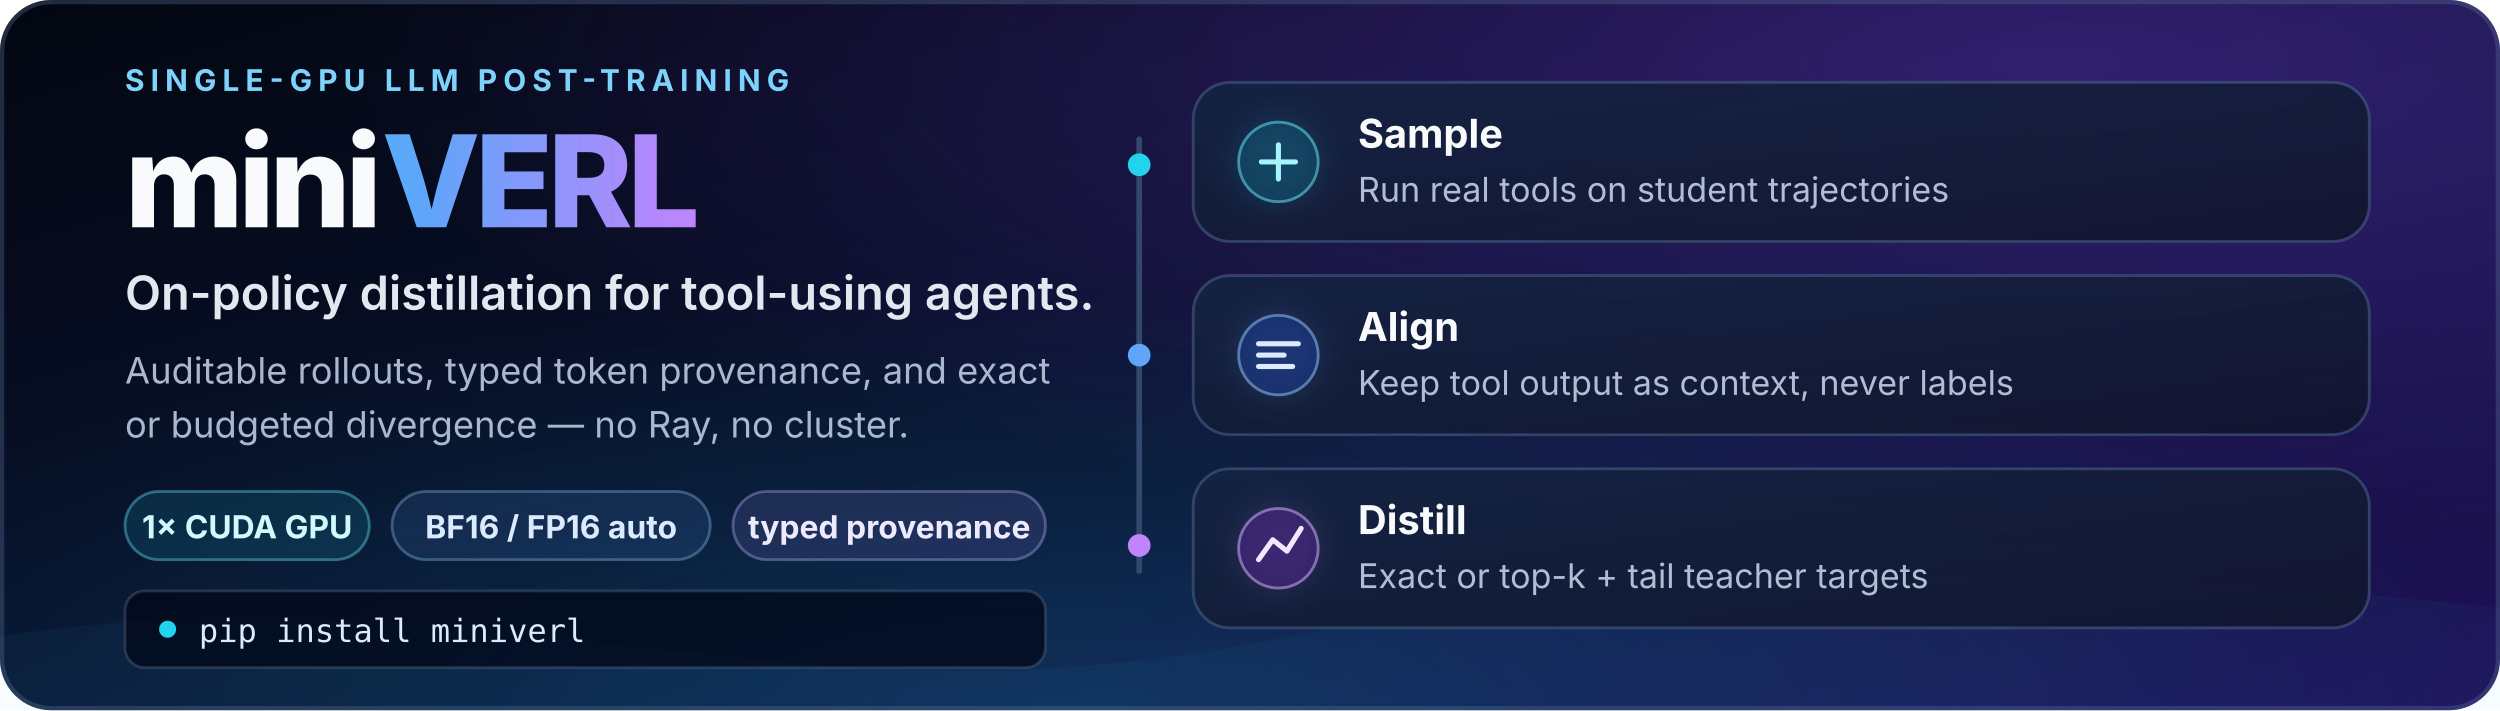
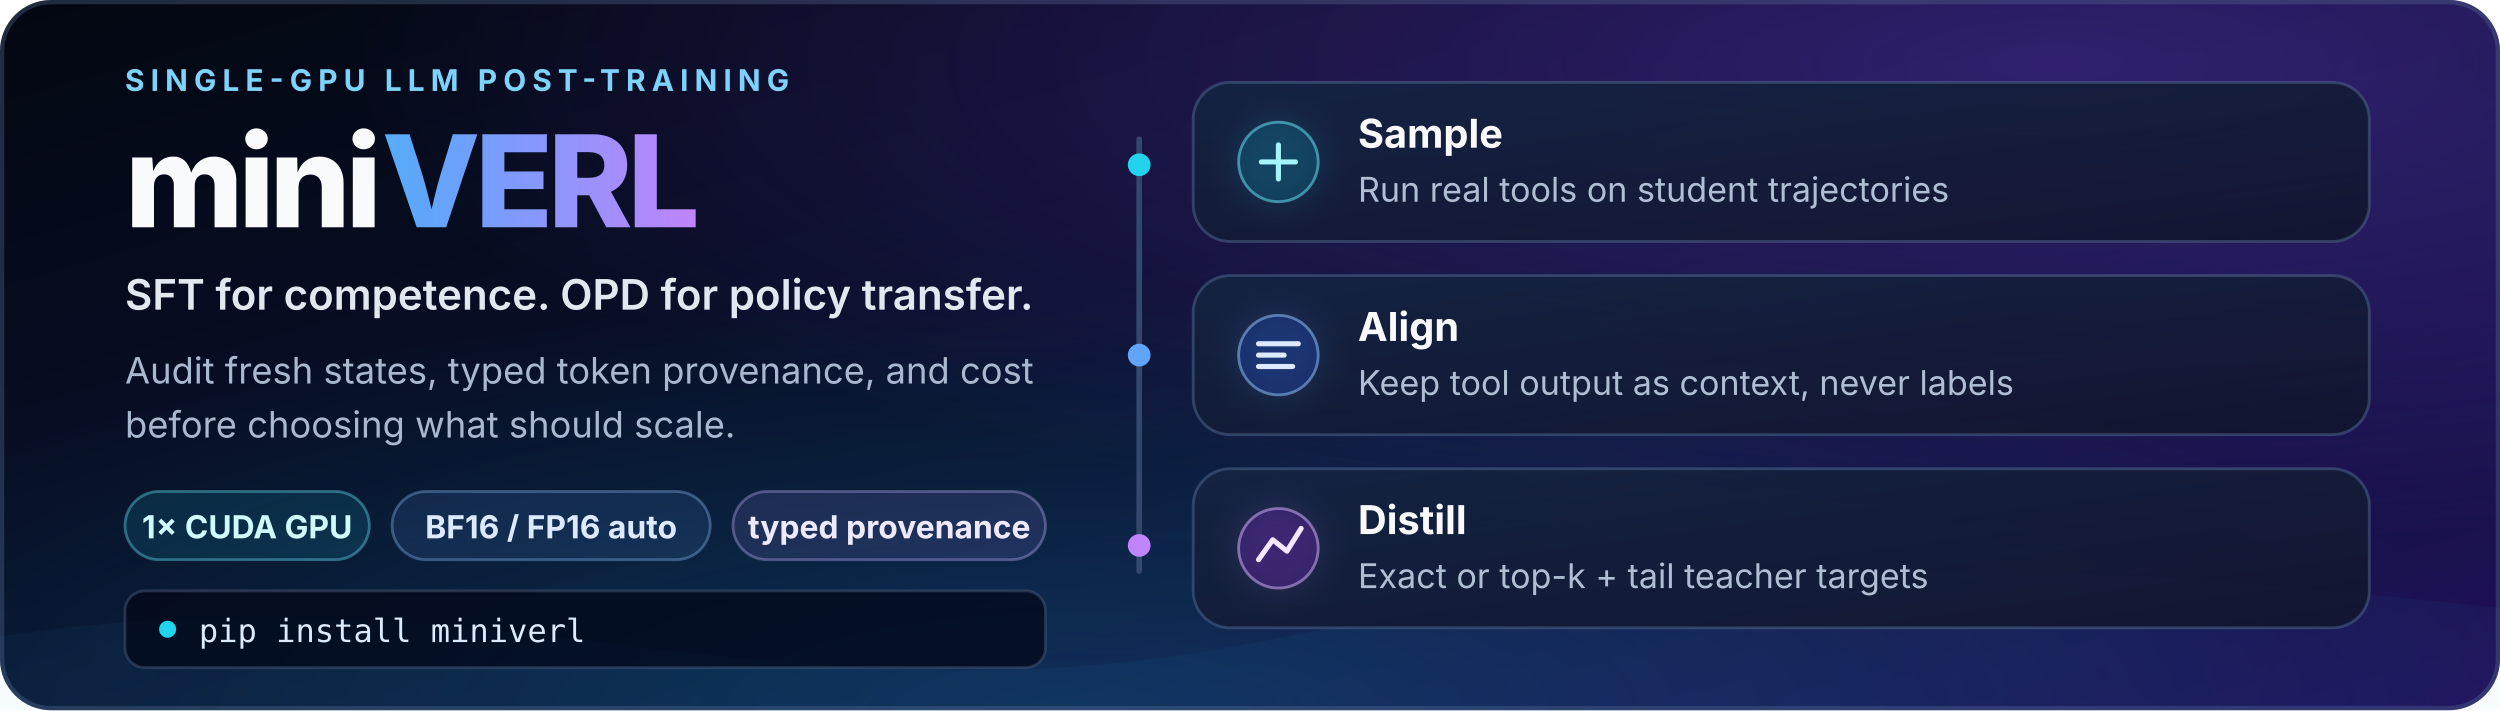
<svg xmlns="http://www.w3.org/2000/svg" viewBox="0 0 880 250" width="880" height="250" role="img" aria-labelledby="banner-title banner-desc">
  <defs>
    <linearGradient id="bg" x1="0" y1="0" x2="1" y2="1">
      <stop offset="0%" stop-color="#030711" />
      <stop offset="55%" stop-color="#0a1230" />
      <stop offset="100%" stop-color="#20105a" />
    </linearGradient>
    <linearGradient id="brand" x1="0" y1="0" x2="1" y2="0">
      <stop offset="0%" stop-color="#22d3ee" />
      <stop offset="52%" stop-color="#60a5fa" />
      <stop offset="100%" stop-color="#c084fc" />
    </linearGradient>
    <linearGradient id="card" x1="0" y1="0" x2="1" y2="1">
      <stop offset="0%" stop-color="#142342" stop-opacity=".92" />
      <stop offset="100%" stop-color="#11152c" stop-opacity=".88" />
    </linearGradient>
    <radialGradient id="violet-glow" cx="82%" cy="9%" r="68%">
      <stop offset="0%" stop-color="#7c3aed" stop-opacity=".35" />
      <stop offset="100%" stop-color="#7c3aed" stop-opacity="0" />
    </radialGradient>
    <radialGradient id="cyan-glow" cx="43%" cy="100%" r="58%">
      <stop offset="0%" stop-color="#0891b2" stop-opacity=".24" />
      <stop offset="100%" stop-color="#0891b2" stop-opacity="0" />
    </radialGradient>
    <filter id="soft-glow" x="-80%" y="-80%" width="260%" height="260%">
      <feGaussianBlur stdDeviation="5" />
    </filter>
  </defs>
  <rect width="880" height="250" rx="18" fill="url(#bg)" />
  <rect width="880" height="250" rx="18" fill="url(#violet-glow)" />
  <rect width="880" height="250" rx="18" fill="url(#cyan-glow)" />
  <path d="M0 224 C176 198 274 259 443 226 S710 196 880 214 V250 H0Z" fill="#38bdf8" opacity=".045" />
  <rect x=".75" y=".75" width="878.5" height="248.5" rx="17.25" fill="none" stroke="#5b7198" stroke-opacity=".34" stroke-width="1.5" />
  <g font-family="Inter, ui-sans-serif, system-ui, -apple-system, Segoe UI, sans-serif">
    <text x="44" y="32" font-size="10.5" font-weight="750" letter-spacing="2.15" fill="#7dd3fc">
      SINGLE-GPU LLM POST-TRAINING
    </text>
    <text x="44" y="80" font-size="45" font-weight="790" letter-spacing="-1.8" fill="#f8fafc">
      mini<tspan fill="url(#brand)">VERL</tspan>
    </text>
-     <text x="44" y="109" font-size="16.5" font-weight="570" fill="#e2e8f0">
-       On-policy distillation for tool-using agents.
+     <text x="44" y="109" font-size="14.8" font-weight="570" fill="#e2e8f0">
+       SFT for competence. OPD for policy transfer.
    </text>
    <text x="44" y="135" font-size="12.8" fill="#a9b8cf">
-       Auditable rollouts, typed token provenance, and exact
+       Audit fresh states, typed token provenance, and cost
    </text>
    <text x="44" y="154" font-size="12.8" fill="#a9b8cf">
-       or budgeted divergence — no Ray, no cluster.
+       before choosing what should scale.
    </text>
    <g font-size="11.2" font-weight="680">
      <rect x="44" y="173" width="86" height="24" rx="12" fill="#22d3ee" fill-opacity=".12" stroke="#67e8f9" stroke-opacity=".38" />
      <text x="87" y="189.5" text-anchor="middle" fill="#cffafe">1× CUDA GPU</text>
      <rect x="138" y="173" width="112" height="24" rx="12" fill="#60a5fa" fill-opacity=".12" stroke="#93c5fd" stroke-opacity=".34" />
      <text x="194" y="189.5" text-anchor="middle" fill="#dbeafe">BF16 / FP16 auto</text>
      <rect x="258" y="173" width="110" height="24" rx="12" fill="#a78bfa" fill-opacity=".13" stroke="#c4b5fd" stroke-opacity=".35" />
      <text x="313" y="189.5" text-anchor="middle" fill="#ede9fe">typed provenance</text>
    </g>
    <rect x="44" y="208" width="324" height="27" rx="7" fill="#020617" fill-opacity=".72" stroke="#516381" stroke-opacity=".42" />
    <circle cx="59" cy="221.5" r="3" fill="#22d3ee" />
    <text x="70" y="226" font-family="ui-monospace, SFMono-Regular, Menlo, Consolas, monospace" font-size="11.3" fill="#dbeafe">pip install miniverl</text>
    <path d="M401 49 V201" fill="none" stroke="#33486d" stroke-width="2" stroke-linecap="round" />
    <circle cx="401" cy="58" r="4" fill="#22d3ee" />
    <circle cx="401" cy="125" r="4" fill="#60a5fa" />
    <circle cx="401" cy="192" r="4" fill="#c084fc" />
    <g>
      <rect x="420" y="29" width="414" height="56" rx="13" fill="url(#card)" stroke="#4c6388" stroke-opacity=".55" />
      <circle cx="450" cy="57" r="16" fill="#22d3ee" opacity=".12" filter="url(#soft-glow)" />
      <circle cx="450" cy="57" r="14" fill="#0e7490" fill-opacity=".28" stroke="#67e8f9" stroke-opacity=".52" />
      <path d="M444 57h12M450 51v12" stroke="#a5f3fc" stroke-width="1.8" stroke-linecap="round" />
      <text x="478" y="52" font-size="14" font-weight="720" fill="#f8fafc">Sample</text>
      <text x="478" y="71" font-size="12" fill="#afbed3">Run real tools on student trajectories</text>
    </g>
    <g>
      <rect x="420" y="97" width="414" height="56" rx="13" fill="url(#card)" stroke="#4c6388" stroke-opacity=".55" />
      <circle cx="450" cy="125" r="16" fill="#60a5fa" opacity=".12" filter="url(#soft-glow)" />
      <circle cx="450" cy="125" r="14" fill="#1d4ed8" fill-opacity=".25" stroke="#93c5fd" stroke-opacity=".52" />
      <path d="M443 121h14M443 125h9M443 129h12" stroke="#dbeafe" stroke-width="1.8" stroke-linecap="round" />
      <text x="478" y="120" font-size="14" font-weight="720" fill="#f8fafc">Align</text>
      <text x="478" y="139" font-size="12" fill="#afbed3">Keep tool output as context, never labels</text>
    </g>
    <g>
      <rect x="420" y="165" width="414" height="56" rx="13" fill="url(#card)" stroke="#4c6388" stroke-opacity=".55" />
      <circle cx="450" cy="193" r="16" fill="#c084fc" opacity=".12" filter="url(#soft-glow)" />
      <circle cx="450" cy="193" r="14" fill="#7e22ce" fill-opacity=".25" stroke="#d8b4fe" stroke-opacity=".52" />
      <path d="M443 197l5-7 5 4 5-8" fill="none" stroke="#f3e8ff" stroke-width="1.8" stroke-linecap="round" stroke-linejoin="round" />
      <text x="478" y="188" font-size="14" font-weight="720" fill="#f8fafc">Distill</text>
      <text x="478" y="207" font-size="12" fill="#afbed3">Exact or top-k + tail teacher targets</text>
    </g>
  </g>
</svg>
